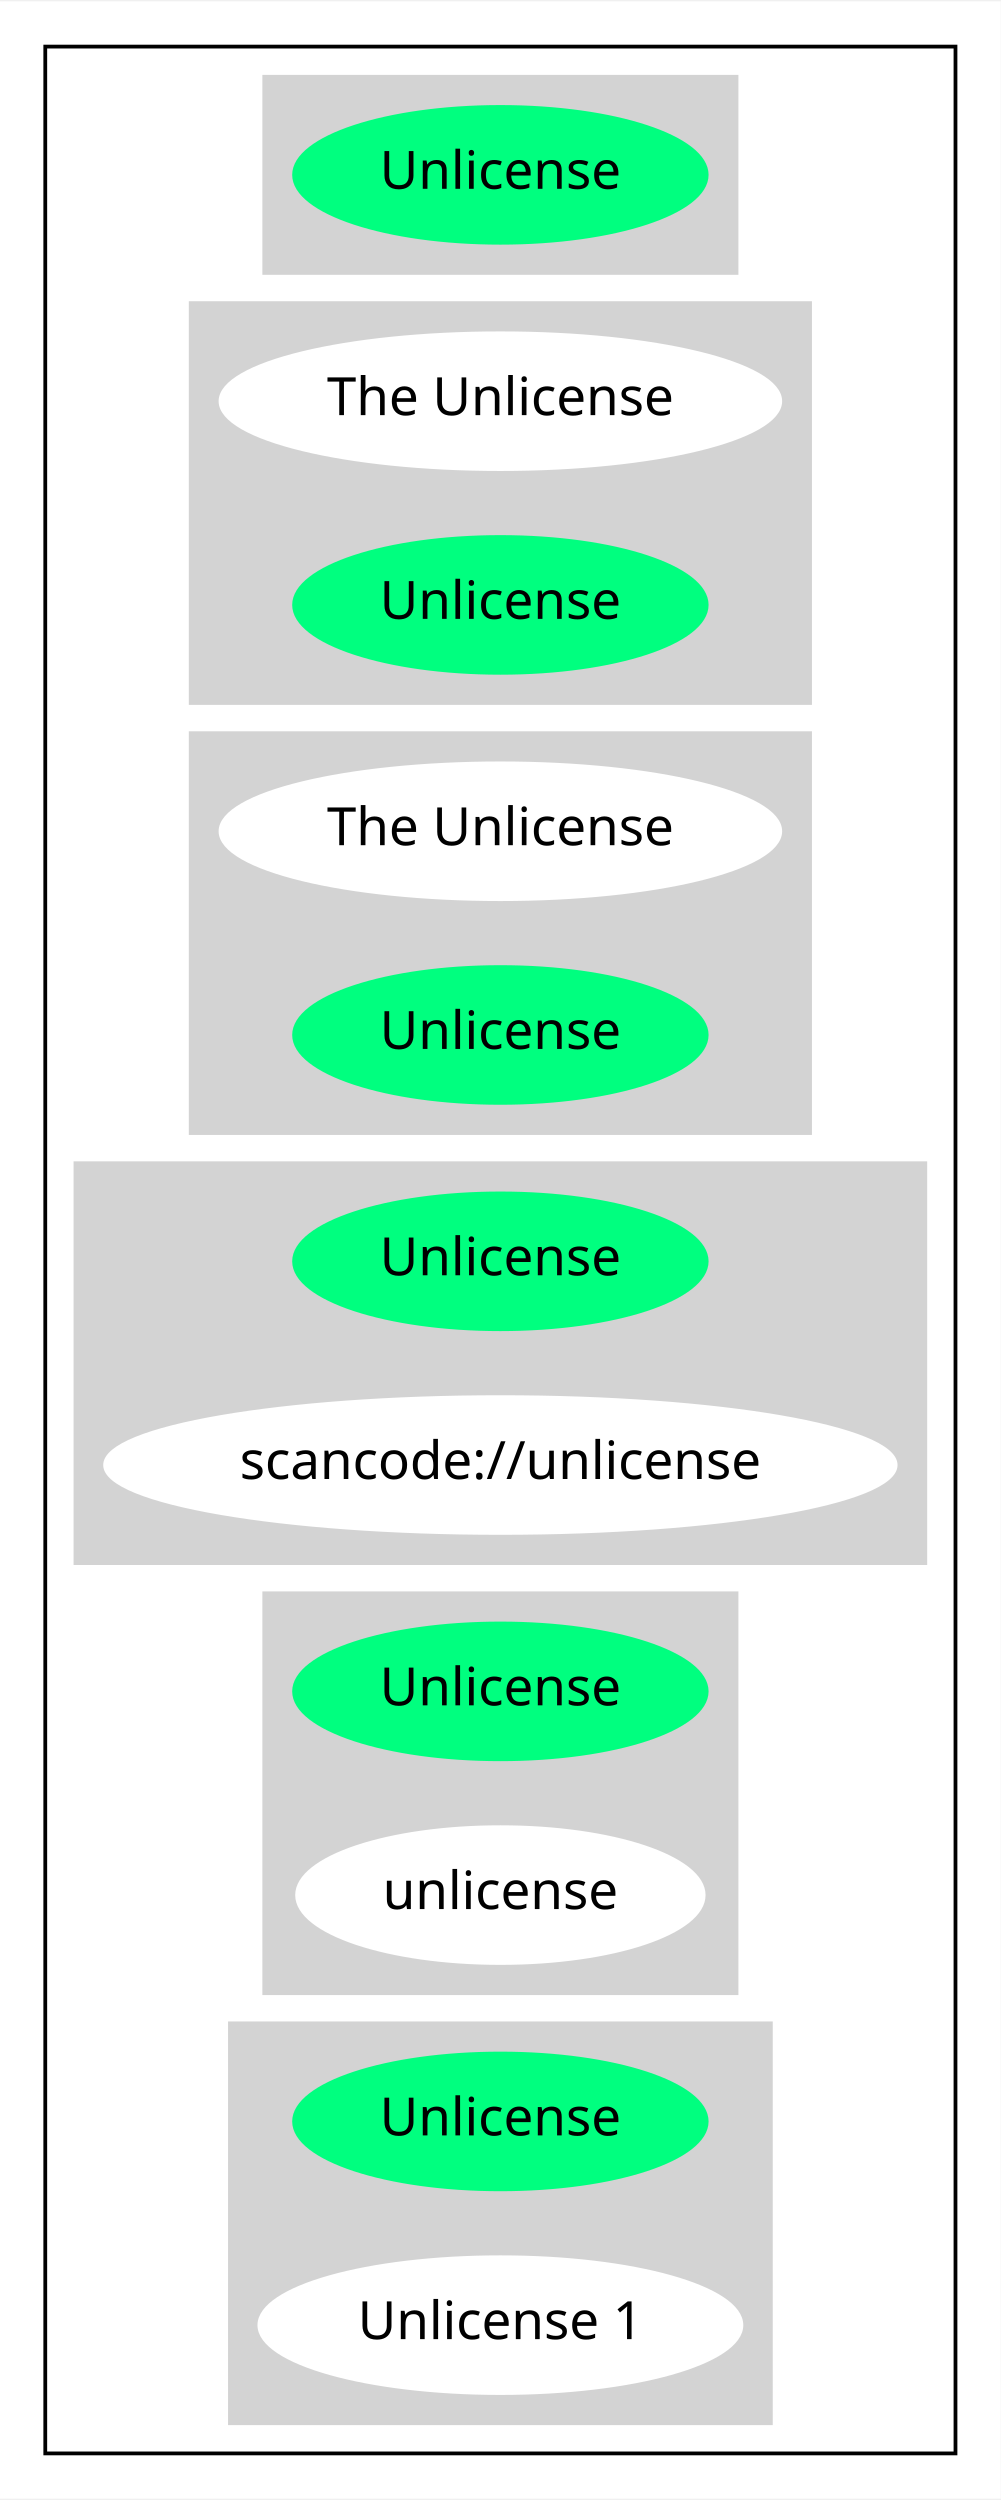
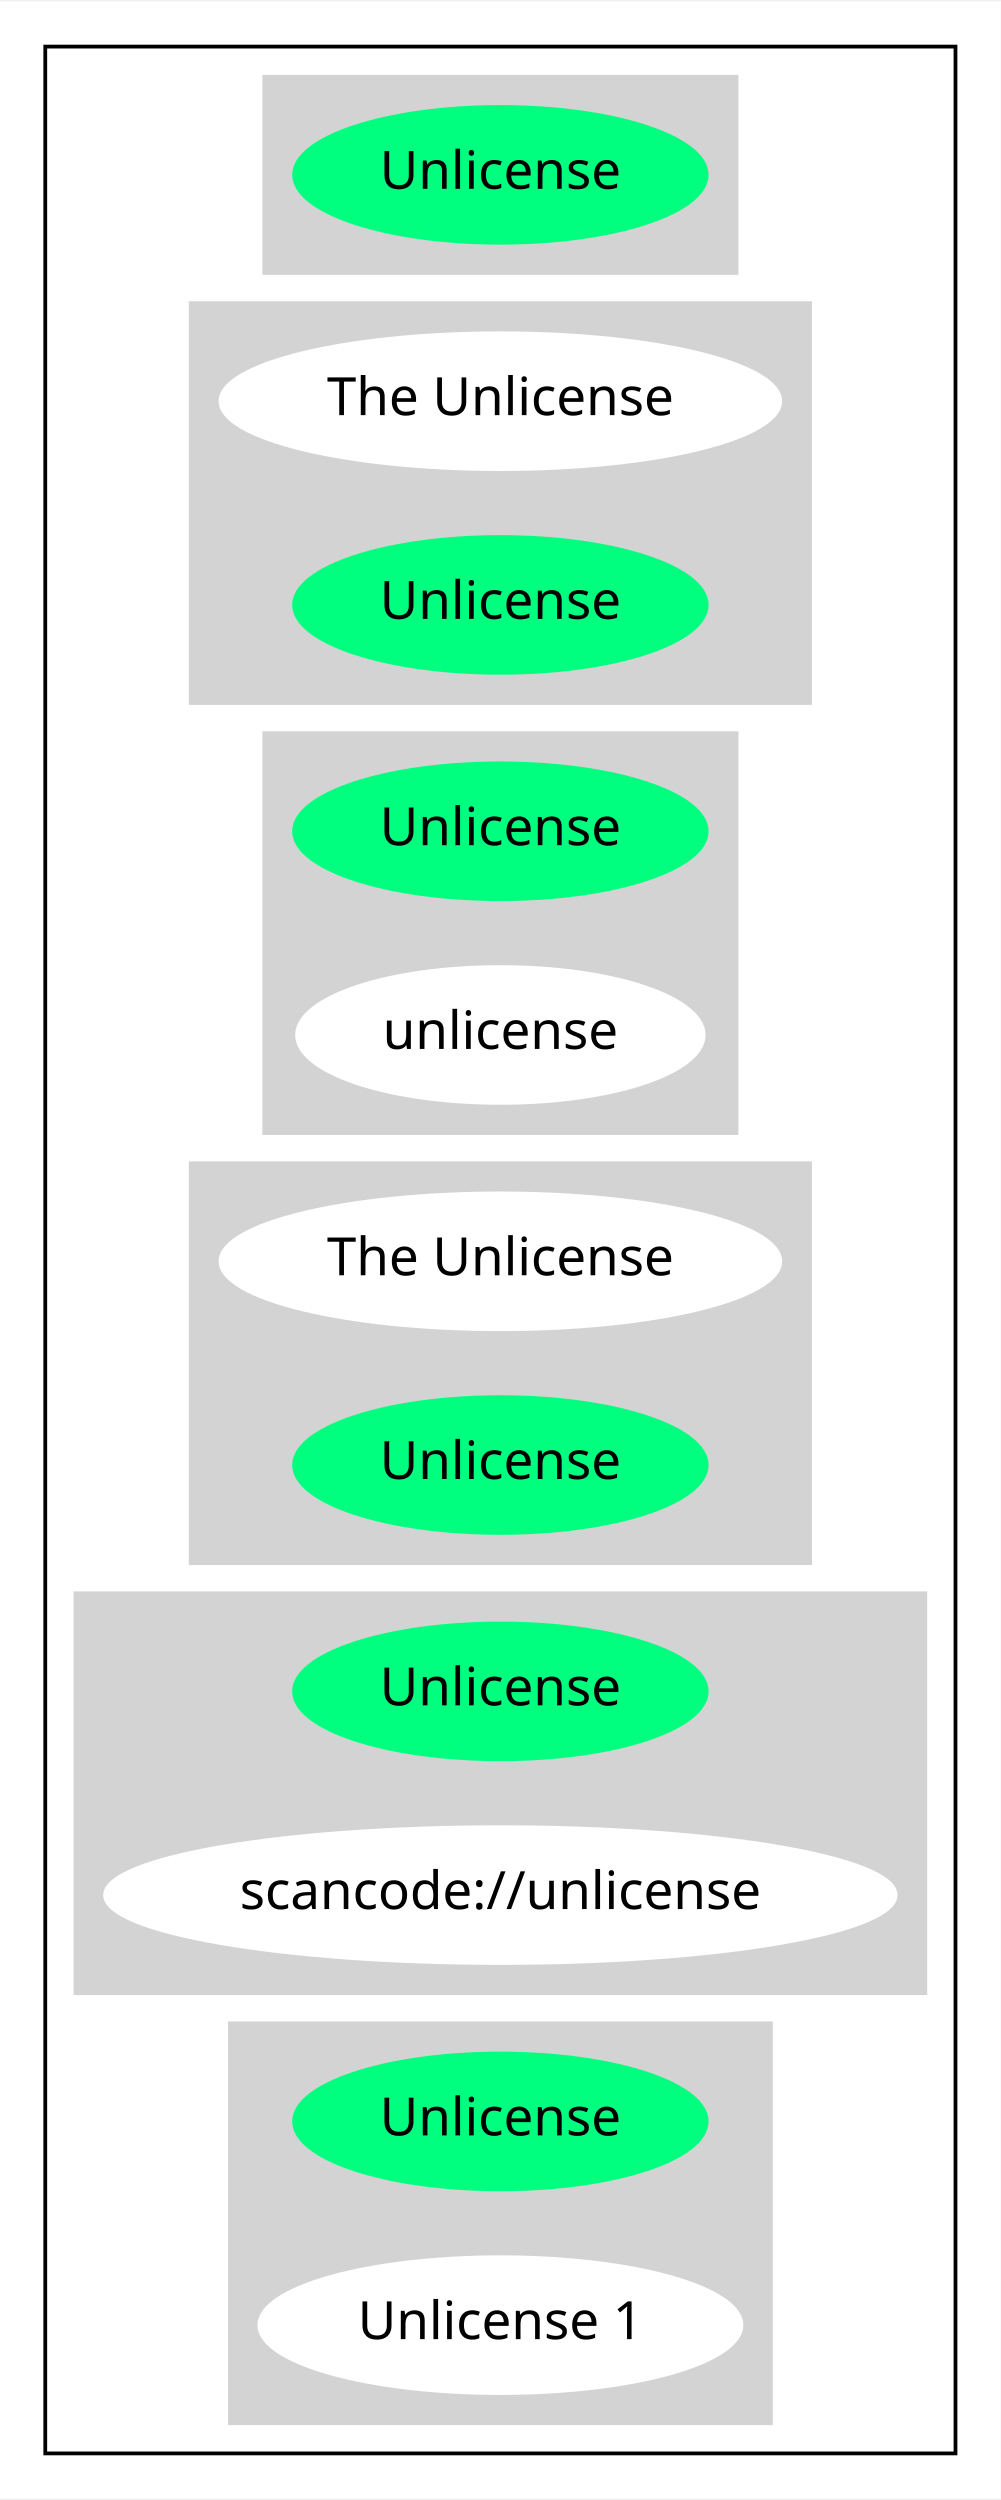
<svg xmlns="http://www.w3.org/2000/svg" width="265pt" height="662pt" viewBox="0.00 0.00 265.28 662.00">
  <g id="graph0" class="graph" transform="scale(1 1) rotate(0) translate(4 658)">
    <polygon fill="white" stroke="transparent" points="-4,4 -4,-658 261.28,-658 261.28,4 -4,4" />
    <g id="clust1" class="cluster">
      <polygon fill="none" stroke="black" points="8,-8 8,-646 249.28,-646 249.28,-8 8,-8" />
    </g>
    <g id="clust2" class="cluster">
      <polygon fill="lightgray" stroke="lightgray" points="66.05,-586 66.05,-638 191.24,-638 191.24,-586 66.05,-586" />
    </g>
    <g id="clust3" class="cluster">
      <polygon fill="lightgray" stroke="lightgray" points="46.55,-472 46.55,-578 210.73,-578 210.73,-472 46.55,-472" />
    </g>
    <g id="clust4" class="cluster">
-       <polygon fill="lightgray" stroke="lightgray" points="46.55,-358 46.55,-464 210.73,-464 210.73,-358 46.55,-358" />
+       <polygon fill="lightgray" stroke="lightgray" points="66.05,-358 66.05,-464 191.24,-464 191.24,-358 66.05,-358" />
    </g>
    <g id="clust5" class="cluster">
-       <polygon fill="lightgray" stroke="lightgray" points="16,-244 16,-350 241.28,-350 241.28,-244 16,-244" />
+       <polygon fill="lightgray" stroke="lightgray" points="46.55,-244 46.55,-350 210.73,-350 210.73,-244 46.55,-244" />
    </g>
    <g id="clust6" class="cluster">
-       <polygon fill="lightgray" stroke="lightgray" points="66.05,-130 66.05,-236 191.24,-236 191.24,-130 66.05,-130" />
+       <polygon fill="lightgray" stroke="lightgray" points="16,-130 16,-236 241.28,-236 241.28,-130 16,-130" />
    </g>
    <g id="clust7" class="cluster">
      <polygon fill="lightgray" stroke="lightgray" points="56.95,-16 56.95,-122 200.34,-122 200.34,-16 56.95,-16" />
    </g>
    <g id="node1" class="node">
      <ellipse fill="springgreen" stroke="springgreen" cx="128.64" cy="-612" rx="54.69" ry="18" />
      <text text-anchor="middle" x="128.64" y="-608.3" font-family="Times-Roman" font-size="14.00">Unlicense</text>
    </g>
    <g id="node2" class="node">
      <ellipse fill="white" stroke="white" cx="128.64" cy="-552" rx="74.19" ry="18" />
      <text text-anchor="middle" x="128.64" y="-548.3" font-family="Times-Roman" font-size="14.00">The Unlicense</text>
    </g>
    <g id="node3" class="node">
      <ellipse fill="springgreen" stroke="springgreen" cx="128.64" cy="-498" rx="54.69" ry="18" />
      <text text-anchor="middle" x="128.64" y="-494.3" font-family="Times-Roman" font-size="14.00">Unlicense</text>
    </g>
    <g id="node4" class="node">
-       <ellipse fill="white" stroke="white" cx="128.64" cy="-438" rx="74.19" ry="18" />
-       <text text-anchor="middle" x="128.64" y="-434.3" font-family="Times-Roman" font-size="14.00">The Unlicense</text>
+       <ellipse fill="springgreen" stroke="springgreen" cx="128.64" cy="-438" rx="54.69" ry="18" />
+       <text text-anchor="middle" x="128.64" y="-434.3" font-family="Times-Roman" font-size="14.00">Unlicense</text>
    </g>
    <g id="node5" class="node">
-       <ellipse fill="springgreen" stroke="springgreen" cx="128.64" cy="-384" rx="54.69" ry="18" />
-       <text text-anchor="middle" x="128.64" y="-380.3" font-family="Times-Roman" font-size="14.00">Unlicense</text>
+       <ellipse fill="white" stroke="white" cx="128.64" cy="-384" rx="53.89" ry="18" />
+       <text text-anchor="middle" x="128.64" y="-380.3" font-family="Times-Roman" font-size="14.00">unlicense</text>
    </g>
    <g id="node6" class="node">
-       <ellipse fill="springgreen" stroke="springgreen" cx="128.64" cy="-324" rx="54.69" ry="18" />
-       <text text-anchor="middle" x="128.64" y="-320.3" font-family="Times-Roman" font-size="14.00">Unlicense</text>
+       <ellipse fill="white" stroke="white" cx="128.64" cy="-324" rx="74.19" ry="18" />
+       <text text-anchor="middle" x="128.64" y="-320.3" font-family="Times-Roman" font-size="14.00">The Unlicense</text>
    </g>
    <g id="node7" class="node">
-       <ellipse fill="white" stroke="white" cx="128.64" cy="-270" rx="104.78" ry="18" />
-       <text text-anchor="middle" x="128.64" y="-266.3" font-family="Times-Roman" font-size="14.00">scancode://unlicense</text>
+       <ellipse fill="springgreen" stroke="springgreen" cx="128.64" cy="-270" rx="54.69" ry="18" />
+       <text text-anchor="middle" x="128.64" y="-266.3" font-family="Times-Roman" font-size="14.00">Unlicense</text>
    </g>
    <g id="node8" class="node">
      <ellipse fill="springgreen" stroke="springgreen" cx="128.64" cy="-210" rx="54.69" ry="18" />
      <text text-anchor="middle" x="128.64" y="-206.3" font-family="Times-Roman" font-size="14.00">Unlicense</text>
    </g>
    <g id="node9" class="node">
-       <ellipse fill="white" stroke="white" cx="128.64" cy="-156" rx="53.89" ry="18" />
-       <text text-anchor="middle" x="128.64" y="-152.3" font-family="Times-Roman" font-size="14.00">unlicense</text>
+       <ellipse fill="white" stroke="white" cx="128.64" cy="-156" rx="104.78" ry="18" />
+       <text text-anchor="middle" x="128.64" y="-152.3" font-family="Times-Roman" font-size="14.00">scancode://unlicense</text>
    </g>
    <g id="node10" class="node">
      <ellipse fill="springgreen" stroke="springgreen" cx="128.64" cy="-96" rx="54.69" ry="18" />
      <text text-anchor="middle" x="128.64" y="-92.3" font-family="Times-Roman" font-size="14.00">Unlicense</text>
    </g>
    <g id="node11" class="node">
      <ellipse fill="white" stroke="white" cx="128.64" cy="-42" rx="63.89" ry="18" />
      <text text-anchor="middle" x="128.64" y="-38.3" font-family="Times-Roman" font-size="14.00">Unlicense 1</text>
    </g>
  </g>
</svg>
